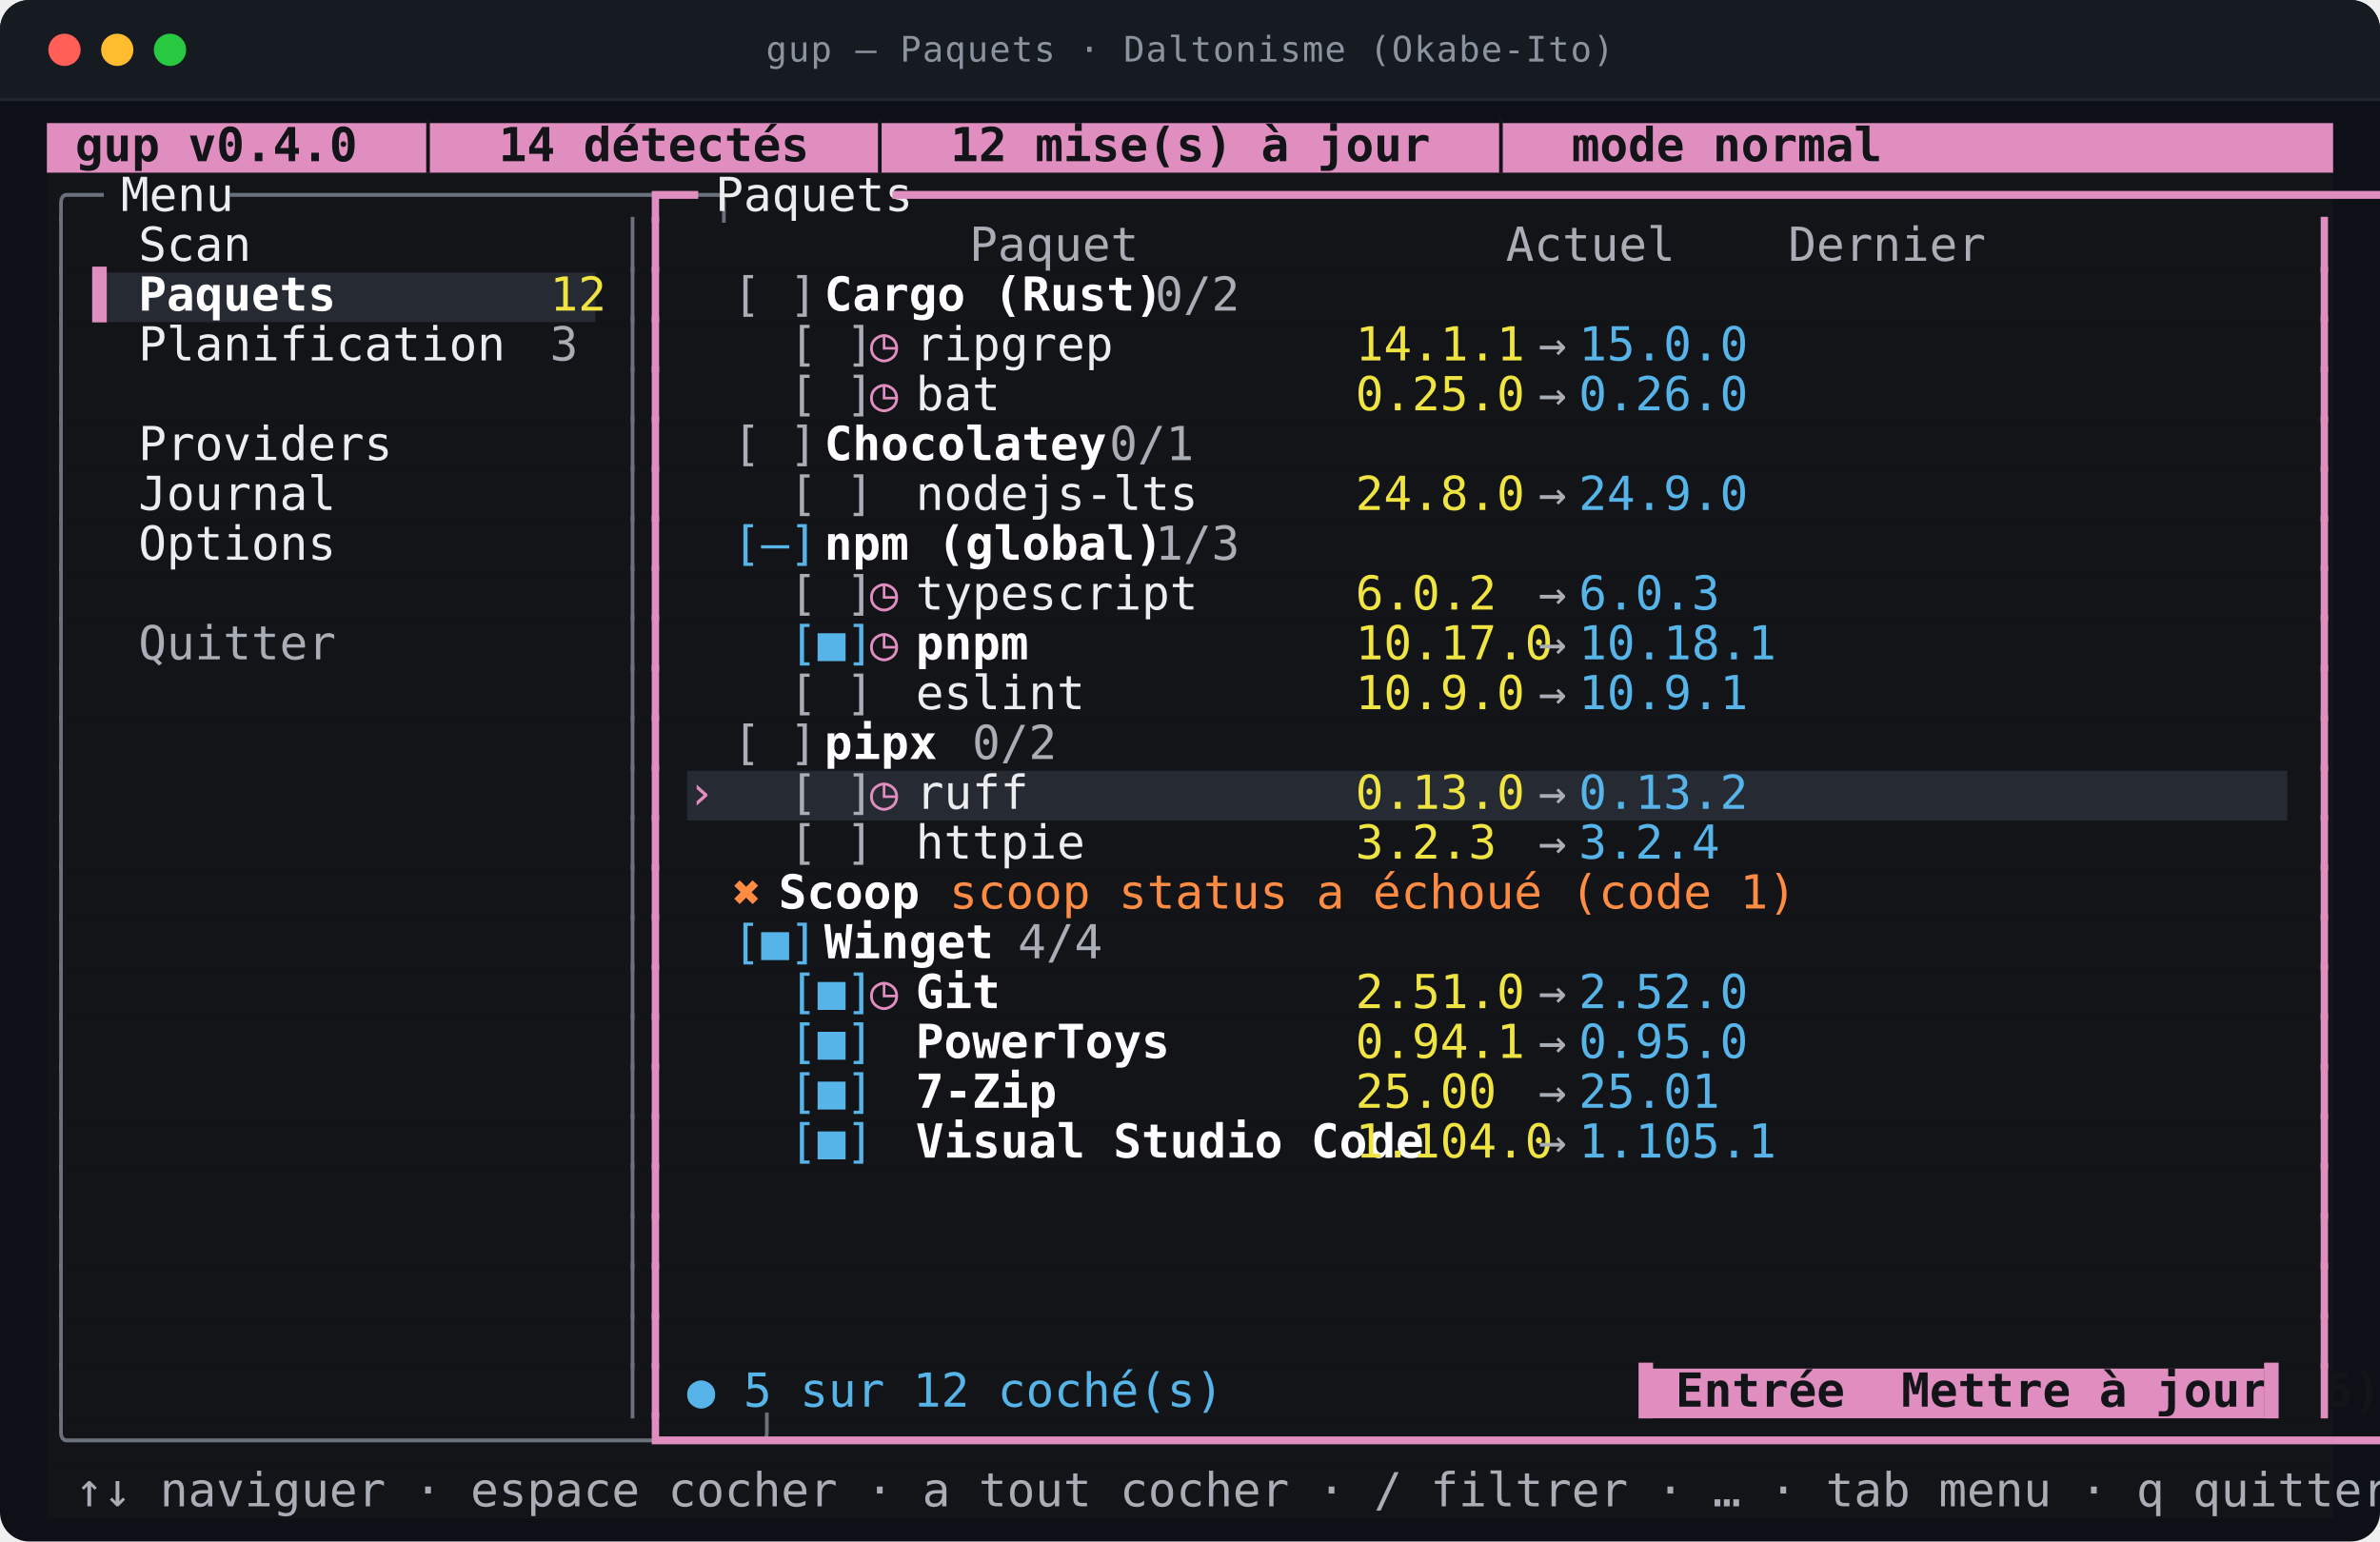
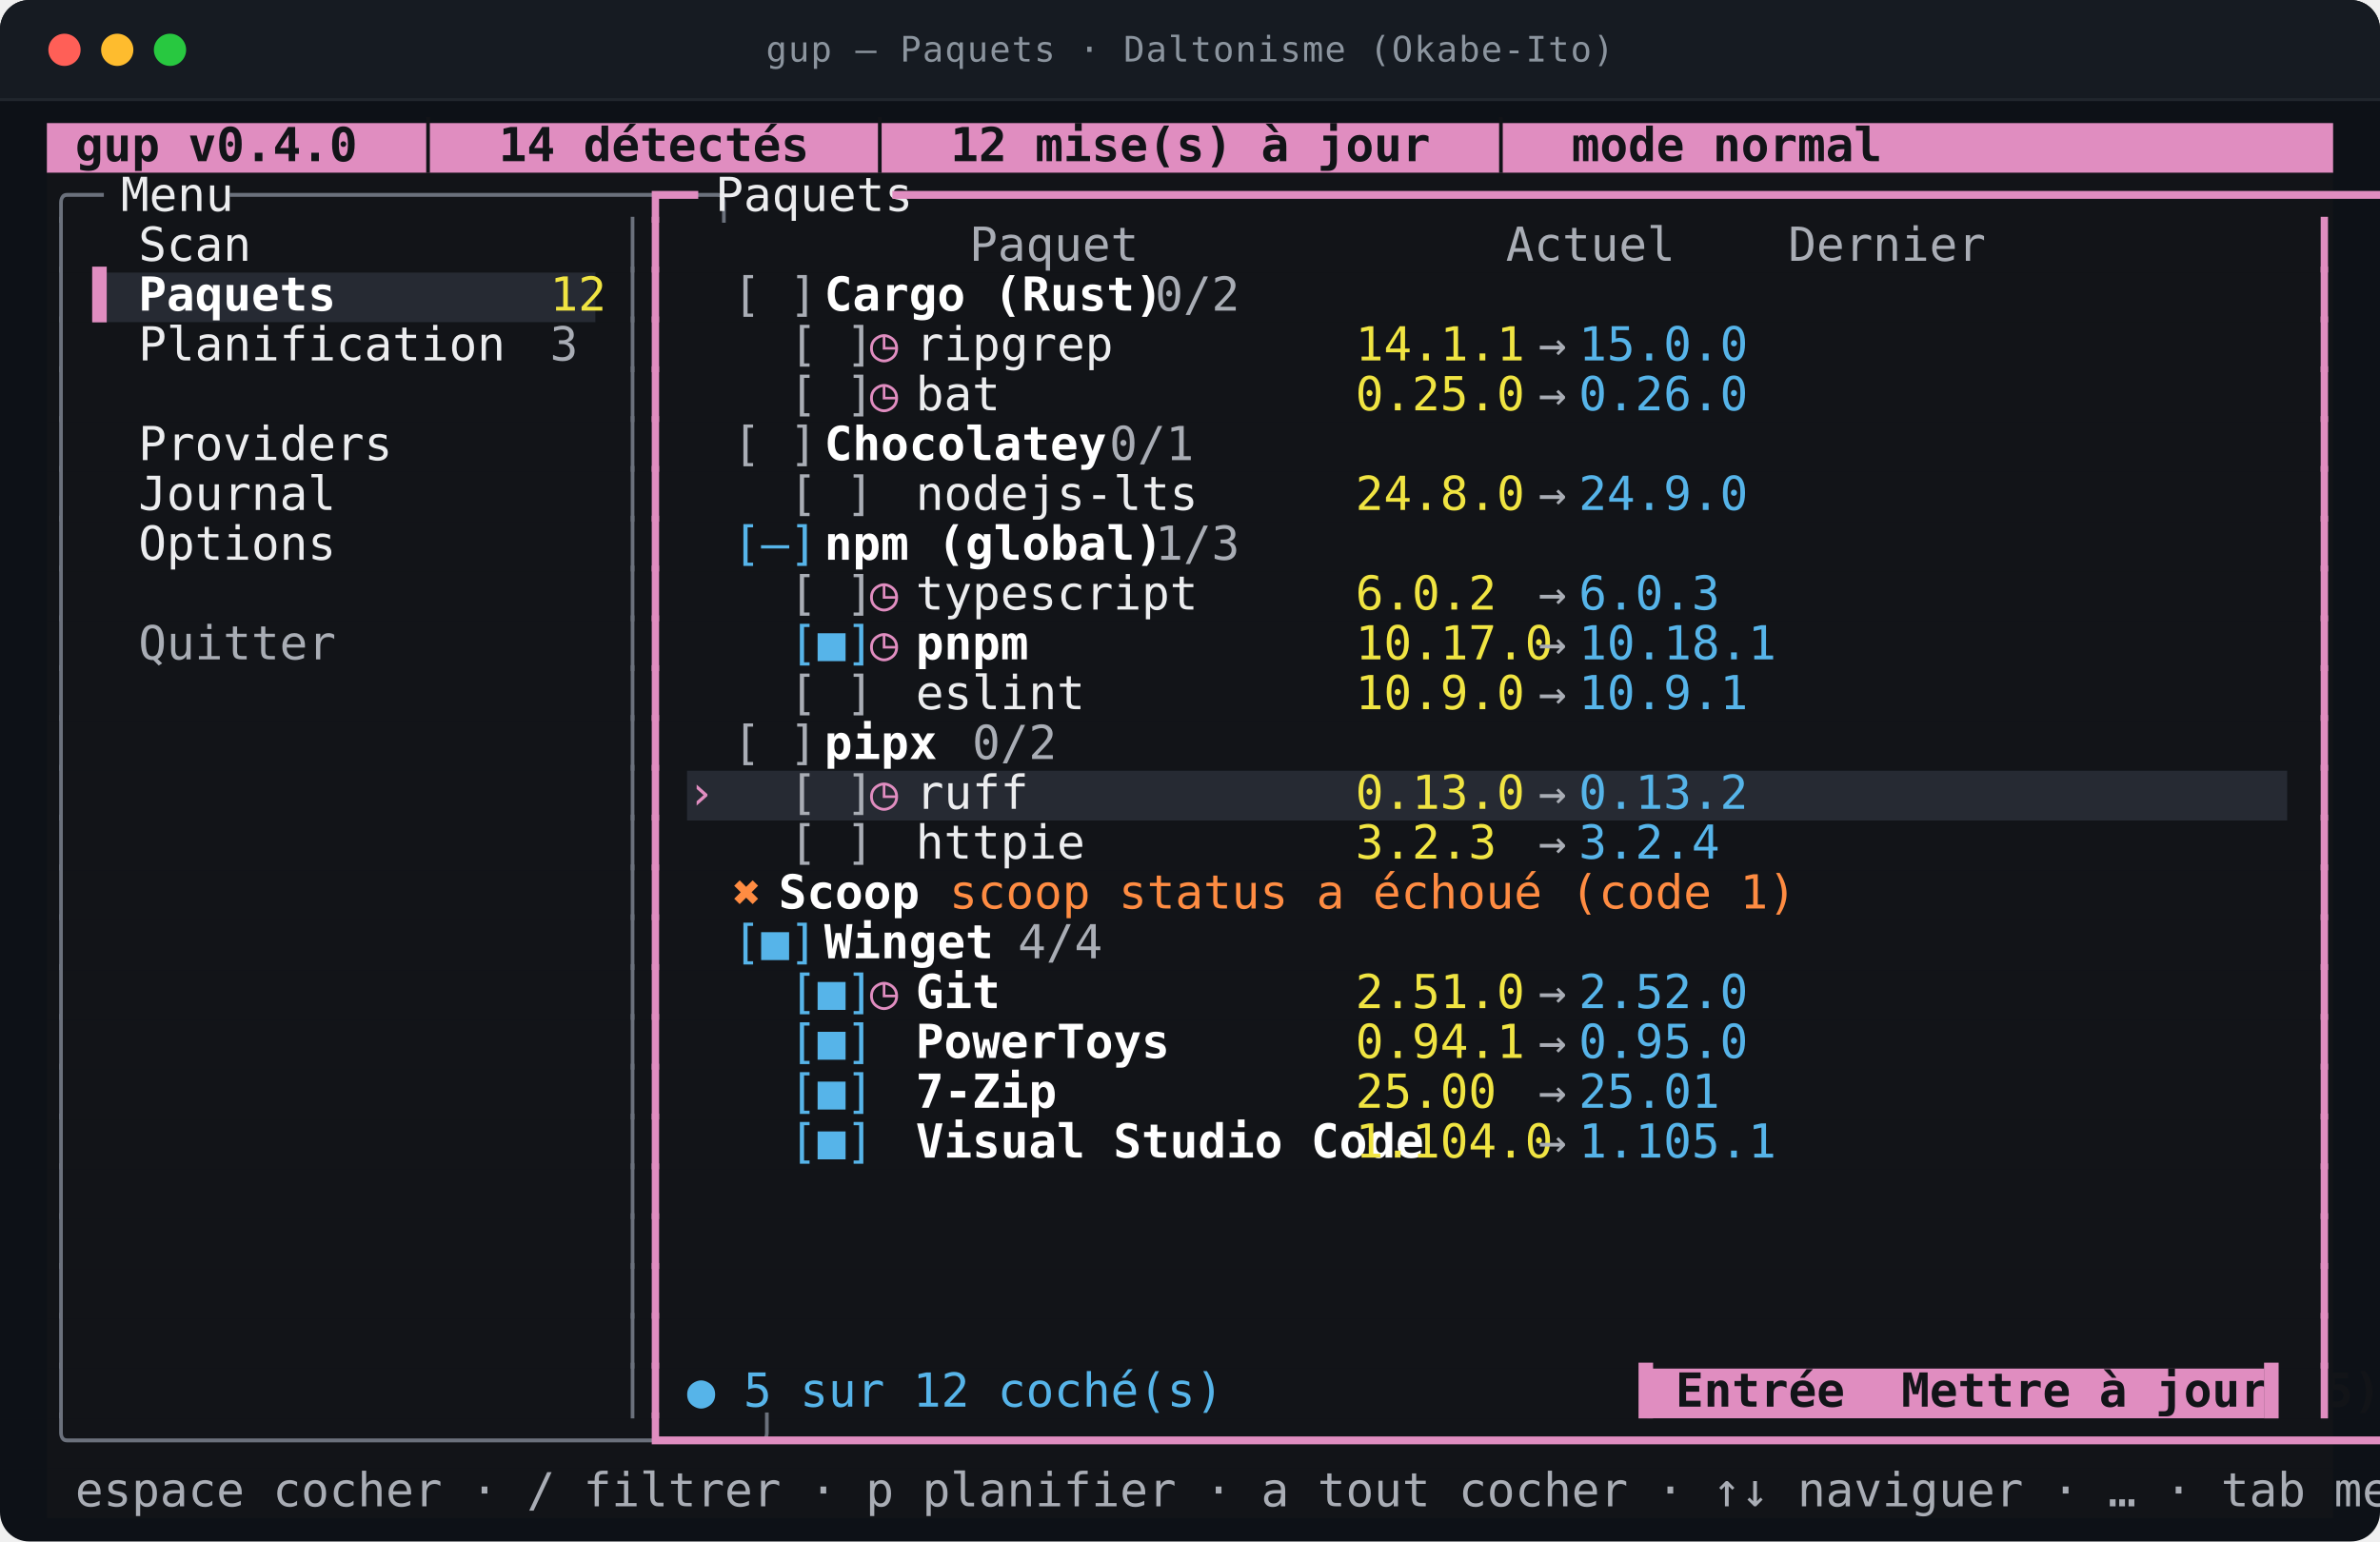
<svg xmlns="http://www.w3.org/2000/svg" viewBox="0 0 812.0 526.0" width="812.0" height="526.0" role="img" aria-labelledby="t d">
  <style>
text{font-family:ui-monospace,SFMono-Regular,"SF Mono",Menlo,Consolas,"DejaVu Sans Mono",monospace;font-size:16px}
.t{font-size:12px;letter-spacing:.4px;fill:#8b949e}
.b{font-weight:700}
.i{font-style:italic}
.u{text-decoration:underline}
.s{text-decoration:line-through}
.us{text-decoration:underline line-through}
.d{opacity:0.62}
.c0{fill:#e08dc0}
.c1{fill:#121418}
.c2{fill:#262a33}
.c3{fill:#6b717c}
.c4{fill:#ecedef}
.c5{fill:#a9adb5}
.c6{fill:#ffffff}
.c7{fill:#f0e442}
.c8{fill:#56b4e9}
.c9{fill:#ff8c42}
</style>
  <rect y="0.0" width="812.0" height="526.0" rx="10.0" fill="#0d1117" />
  <rect y="0.0" width="812.0" height="34.0" rx="10.0" fill="#161b22" />
  <rect y="24.0" width="812.0" height="10.0" fill="#161b22" />
  <line x1="0.0" y1="34.0" x2="812.0" y2="34.0" stroke="#21262d" />
  <circle cx="22.0" cy="17.0" r="5.5" fill="#ff5f57" />
  <circle cx="40.0" cy="17.0" r="5.5" fill="#febc2e" />
  <circle cx="58.0" cy="17.0" r="5.5" fill="#28c840" />
  <text class="t" x="406.0" y="21.0" text-anchor="middle">gup — Paquets · Daltonisme (Okabe-Ito)</text>
  <rect class="c0" x="16.0" y="42.0" width="780.0" height="17.0" />
  <rect class="c1" x="16.0" y="59.0" width="780.0" height="17.0" />
  <rect class="c1" x="16.0" y="76.0" width="780.0" height="17.0" />
  <rect class="c1" x="16.0" y="93.0" width="15.6" height="17.0" />
  <rect class="c2" x="31.6" y="93.0" width="171.6" height="17.0" />
  <rect class="c1" x="203.2" y="93.0" width="592.8" height="17.0" />
  <rect class="c1" x="16.0" y="110.0" width="780.0" height="17.0" />
  <rect class="c1" x="16.0" y="127.0" width="780.0" height="17.0" />
  <rect class="c1" x="16.0" y="144.0" width="780.0" height="17.0" />
  <rect class="c1" x="16.0" y="161.0" width="780.0" height="17.0" />
  <rect class="c1" x="16.0" y="178.0" width="780.0" height="17.0" />
  <rect class="c1" x="16.0" y="195.0" width="780.0" height="17.0" />
  <rect class="c1" x="16.0" y="212.0" width="780.0" height="17.0" />
  <rect class="c1" x="16.0" y="229.0" width="780.0" height="17.0" />
  <rect class="c1" x="16.0" y="246.0" width="780.0" height="17.0" />
  <rect class="c1" x="16.0" y="263.0" width="218.4" height="17.0" />
  <rect class="c2" x="234.4" y="263.0" width="546.0" height="17.0" />
  <rect class="c1" x="780.4" y="263.0" width="15.6" height="17.0" />
  <rect class="c1" x="16.0" y="280.0" width="780.0" height="17.0" />
  <rect class="c1" x="16.0" y="297.0" width="780.0" height="17.0" />
  <rect class="c1" x="16.0" y="314.0" width="780.0" height="17.0" />
  <rect class="c1" x="16.0" y="331.0" width="780.0" height="17.0" />
  <rect class="c1" x="16.0" y="348.0" width="780.0" height="17.0" />
  <rect class="c1" x="16.0" y="365.0" width="780.0" height="17.0" />
  <rect class="c1" x="16.0" y="382.0" width="780.0" height="17.0" />
  <rect class="c1" x="16.0" y="399.0" width="780.0" height="17.0" />
  <rect class="c1" x="16.0" y="416.0" width="780.0" height="17.0" />
  <rect class="c1" x="16.0" y="433.0" width="780.0" height="17.0" />
  <rect class="c1" x="16.0" y="450.0" width="780.0" height="17.0" />
  <rect class="c1" x="16.0" y="467.0" width="546.0" height="17.0" />
  <rect class="c0" x="562.0" y="467.0" width="210.6" height="17.0" />
  <rect class="c1" x="772.6" y="467.0" width="23.4" height="17.0" />
  <rect class="c1" x="16.0" y="484.0" width="780.0" height="17.0" />
  <rect class="c1" x="16.0" y="501.0" width="780.0" height="17.0" />
  <text class="c1 b" x="16.0" y="55.0" textLength="507.0" lengthAdjust="spacingAndGlyphs" xml:space="preserve"> gup v0.4.0  │  14 détectés  │  12 mise(s) à jour  │  mode normal</text>
  <text class="c3" x="16.0" y="72.0" textLength="15.6" lengthAdjust="spacingAndGlyphs" xml:space="preserve">╭─</text>
  <text class="c4" x="31.6" y="72.0" textLength="46.8" lengthAdjust="spacingAndGlyphs" xml:space="preserve"> Menu </text>
  <text class="c3" x="78.4" y="72.0" textLength="140.4" lengthAdjust="spacingAndGlyphs" xml:space="preserve">─────────────────╮</text>
  <text class="c0" x="218.8" y="72.0" textLength="15.6" lengthAdjust="spacingAndGlyphs" xml:space="preserve">┏━</text>
  <text class="c4" x="234.4" y="72.0" textLength="70.2" lengthAdjust="spacingAndGlyphs" xml:space="preserve"> Paquets </text>
  <text class="c0" x="304.6" y="72.0" textLength="491.4" lengthAdjust="spacingAndGlyphs" xml:space="preserve">━━━━━━━━━━━━━━━━━━━━━━━━━━━━━━━━━━━━━━━━━━━━━━━━━━━━━━━━━━━━━━┓</text>
  <text class="c3" x="16.0" y="89.0" textLength="7.8" lengthAdjust="spacingAndGlyphs" xml:space="preserve">│</text>
  <text class="c4" x="47.2" y="89.0" textLength="140.4" lengthAdjust="spacingAndGlyphs" xml:space="preserve">Scan              </text>
  <text class="c3" x="211.0" y="89.0" textLength="7.8" lengthAdjust="spacingAndGlyphs" xml:space="preserve">│</text>
  <text class="c0" x="218.8" y="89.0" textLength="7.8" lengthAdjust="spacingAndGlyphs" xml:space="preserve">┃</text>
  <text class="c5" x="234.4" y="89.0" textLength="366.6" lengthAdjust="spacingAndGlyphs" xml:space="preserve">          Paquet             Actuel    Dernier </text>
  <text class="c0" x="788.2" y="89.0" textLength="7.8" lengthAdjust="spacingAndGlyphs" xml:space="preserve">┃</text>
  <text class="c3" x="16.0" y="106.0" textLength="7.8" lengthAdjust="spacingAndGlyphs" xml:space="preserve">│</text>
  <text class="c0" x="31.6" y="106.0" textLength="15.6" lengthAdjust="spacingAndGlyphs" xml:space="preserve">▌ </text>
  <text class="c6 b" x="47.2" y="106.0" textLength="140.4" lengthAdjust="spacingAndGlyphs" xml:space="preserve">Paquets           </text>
  <text class="c7" x="187.6" y="106.0" textLength="15.6" lengthAdjust="spacingAndGlyphs" xml:space="preserve">12</text>
  <text class="c3" x="211.0" y="106.0" textLength="7.8" lengthAdjust="spacingAndGlyphs" xml:space="preserve">│</text>
  <text class="c0" x="218.8" y="106.0" textLength="7.8" lengthAdjust="spacingAndGlyphs" xml:space="preserve">┃</text>
  <text class="c5" x="250.0" y="106.0" textLength="31.2" lengthAdjust="spacingAndGlyphs" xml:space="preserve">[ ] </text>
  <text class="c6 b" x="281.2" y="106.0" textLength="93.6" lengthAdjust="spacingAndGlyphs" xml:space="preserve">Cargo (Rust)</text>
  <text class="c5" x="374.8" y="106.0" textLength="39.0" lengthAdjust="spacingAndGlyphs" xml:space="preserve">  0/2</text>
  <text class="c0" x="788.2" y="106.0" textLength="7.8" lengthAdjust="spacingAndGlyphs" xml:space="preserve">┃</text>
  <text class="c3" x="16.0" y="123.0" textLength="7.8" lengthAdjust="spacingAndGlyphs" xml:space="preserve">│</text>
  <text class="c4" x="47.2" y="123.0" textLength="140.4" lengthAdjust="spacingAndGlyphs" xml:space="preserve">Planification     </text>
  <text class="c5" x="187.6" y="123.0" textLength="7.8" lengthAdjust="spacingAndGlyphs" xml:space="preserve">3</text>
  <text class="c3" x="211.0" y="123.0" textLength="7.8" lengthAdjust="spacingAndGlyphs" xml:space="preserve">│</text>
  <text class="c0" x="218.8" y="123.0" textLength="7.8" lengthAdjust="spacingAndGlyphs" xml:space="preserve">┃</text>
  <text class="c5" x="250.0" y="123.0" textLength="46.8" lengthAdjust="spacingAndGlyphs" xml:space="preserve">  [ ] </text>
  <text class="c0" x="296.8" y="123.0" textLength="15.6" lengthAdjust="spacingAndGlyphs" xml:space="preserve">◷ </text>
  <text class="c4" x="312.4" y="123.0" textLength="140.4" lengthAdjust="spacingAndGlyphs" xml:space="preserve">ripgrep           </text>
  <text class="c7" x="452.8" y="123.0" textLength="62.4" lengthAdjust="spacingAndGlyphs" xml:space="preserve"> 14.1.1 </text>
  <text class="c5" x="515.2" y="123.0" textLength="23.4" lengthAdjust="spacingAndGlyphs" xml:space="preserve"> → </text>
  <text class="c8" x="538.6" y="123.0" textLength="54.6" lengthAdjust="spacingAndGlyphs" xml:space="preserve">15.0.0 </text>
  <text class="c0" x="788.2" y="123.0" textLength="7.8" lengthAdjust="spacingAndGlyphs" xml:space="preserve">┃</text>
  <text class="c3" x="16.0" y="140.0" textLength="7.8" lengthAdjust="spacingAndGlyphs" xml:space="preserve">│</text>
  <text class="c3" x="211.0" y="140.0" textLength="7.8" lengthAdjust="spacingAndGlyphs" xml:space="preserve">│</text>
  <text class="c0" x="218.8" y="140.0" textLength="7.8" lengthAdjust="spacingAndGlyphs" xml:space="preserve">┃</text>
  <text class="c5" x="250.0" y="140.0" textLength="46.8" lengthAdjust="spacingAndGlyphs" xml:space="preserve">  [ ] </text>
  <text class="c0" x="296.8" y="140.0" textLength="15.6" lengthAdjust="spacingAndGlyphs" xml:space="preserve">◷ </text>
  <text class="c4" x="312.4" y="140.0" textLength="140.4" lengthAdjust="spacingAndGlyphs" xml:space="preserve">bat               </text>
  <text class="c7" x="452.8" y="140.0" textLength="62.4" lengthAdjust="spacingAndGlyphs" xml:space="preserve"> 0.25.0 </text>
  <text class="c5" x="515.2" y="140.0" textLength="23.4" lengthAdjust="spacingAndGlyphs" xml:space="preserve"> → </text>
  <text class="c8" x="538.6" y="140.0" textLength="54.6" lengthAdjust="spacingAndGlyphs" xml:space="preserve">0.26.0 </text>
  <text class="c0" x="788.2" y="140.0" textLength="7.8" lengthAdjust="spacingAndGlyphs" xml:space="preserve">┃</text>
  <text class="c3" x="16.0" y="157.0" textLength="7.8" lengthAdjust="spacingAndGlyphs" xml:space="preserve">│</text>
  <text class="c4" x="47.2" y="157.0" textLength="140.4" lengthAdjust="spacingAndGlyphs" xml:space="preserve">Providers         </text>
  <text class="c3" x="211.0" y="157.0" textLength="7.8" lengthAdjust="spacingAndGlyphs" xml:space="preserve">│</text>
  <text class="c0" x="218.8" y="157.0" textLength="7.8" lengthAdjust="spacingAndGlyphs" xml:space="preserve">┃</text>
  <text class="c5" x="250.0" y="157.0" textLength="31.2" lengthAdjust="spacingAndGlyphs" xml:space="preserve">[ ] </text>
  <text class="c6 b" x="281.2" y="157.0" textLength="78.0" lengthAdjust="spacingAndGlyphs" xml:space="preserve">Chocolatey</text>
  <text class="c5" x="359.2" y="157.0" textLength="39.0" lengthAdjust="spacingAndGlyphs" xml:space="preserve">  0/1</text>
  <text class="c0" x="788.2" y="157.0" textLength="7.8" lengthAdjust="spacingAndGlyphs" xml:space="preserve">┃</text>
  <text class="c3" x="16.0" y="174.0" textLength="7.8" lengthAdjust="spacingAndGlyphs" xml:space="preserve">│</text>
  <text class="c4" x="47.2" y="174.0" textLength="140.4" lengthAdjust="spacingAndGlyphs" xml:space="preserve">Journal           </text>
  <text class="c3" x="211.0" y="174.0" textLength="7.8" lengthAdjust="spacingAndGlyphs" xml:space="preserve">│</text>
  <text class="c0" x="218.8" y="174.0" textLength="7.8" lengthAdjust="spacingAndGlyphs" xml:space="preserve">┃</text>
  <text class="c5" x="250.0" y="174.0" textLength="46.8" lengthAdjust="spacingAndGlyphs" xml:space="preserve">  [ ] </text>
  <text class="c4" x="312.4" y="174.0" textLength="140.4" lengthAdjust="spacingAndGlyphs" xml:space="preserve">nodejs-lts        </text>
  <text class="c7" x="452.8" y="174.0" textLength="62.4" lengthAdjust="spacingAndGlyphs" xml:space="preserve"> 24.8.0 </text>
  <text class="c5" x="515.2" y="174.0" textLength="23.4" lengthAdjust="spacingAndGlyphs" xml:space="preserve"> → </text>
  <text class="c8" x="538.6" y="174.0" textLength="54.6" lengthAdjust="spacingAndGlyphs" xml:space="preserve">24.9.0 </text>
  <text class="c0" x="788.2" y="174.0" textLength="7.8" lengthAdjust="spacingAndGlyphs" xml:space="preserve">┃</text>
  <text class="c3" x="16.0" y="191.0" textLength="7.8" lengthAdjust="spacingAndGlyphs" xml:space="preserve">│</text>
  <text class="c4" x="47.2" y="191.0" textLength="140.4" lengthAdjust="spacingAndGlyphs" xml:space="preserve">Options           </text>
  <text class="c3" x="211.0" y="191.0" textLength="7.8" lengthAdjust="spacingAndGlyphs" xml:space="preserve">│</text>
  <text class="c0" x="218.8" y="191.0" textLength="7.8" lengthAdjust="spacingAndGlyphs" xml:space="preserve">┃</text>
  <text class="c8" x="250.0" y="191.0" textLength="31.2" lengthAdjust="spacingAndGlyphs" xml:space="preserve">[–] </text>
  <text class="c6 b" x="281.2" y="191.0" textLength="93.6" lengthAdjust="spacingAndGlyphs" xml:space="preserve">npm (global)</text>
  <text class="c5" x="374.8" y="191.0" textLength="39.0" lengthAdjust="spacingAndGlyphs" xml:space="preserve">  1/3</text>
  <text class="c0" x="788.2" y="191.0" textLength="7.8" lengthAdjust="spacingAndGlyphs" xml:space="preserve">┃</text>
  <text class="c3" x="16.0" y="208.0" textLength="7.8" lengthAdjust="spacingAndGlyphs" xml:space="preserve">│</text>
  <text class="c3" x="211.0" y="208.0" textLength="7.8" lengthAdjust="spacingAndGlyphs" xml:space="preserve">│</text>
  <text class="c0" x="218.8" y="208.0" textLength="7.8" lengthAdjust="spacingAndGlyphs" xml:space="preserve">┃</text>
  <text class="c5" x="250.0" y="208.0" textLength="46.8" lengthAdjust="spacingAndGlyphs" xml:space="preserve">  [ ] </text>
  <text class="c0" x="296.8" y="208.0" textLength="15.6" lengthAdjust="spacingAndGlyphs" xml:space="preserve">◷ </text>
  <text class="c4" x="312.4" y="208.0" textLength="140.4" lengthAdjust="spacingAndGlyphs" xml:space="preserve">typescript        </text>
  <text class="c7" x="452.8" y="208.0" textLength="62.4" lengthAdjust="spacingAndGlyphs" xml:space="preserve"> 6.0.2  </text>
  <text class="c5" x="515.2" y="208.0" textLength="23.4" lengthAdjust="spacingAndGlyphs" xml:space="preserve"> → </text>
  <text class="c8" x="538.6" y="208.0" textLength="54.6" lengthAdjust="spacingAndGlyphs" xml:space="preserve">6.0.3  </text>
  <text class="c0" x="788.2" y="208.0" textLength="7.8" lengthAdjust="spacingAndGlyphs" xml:space="preserve">┃</text>
  <text class="c3" x="16.0" y="225.0" textLength="7.8" lengthAdjust="spacingAndGlyphs" xml:space="preserve">│</text>
  <text class="c5" x="47.2" y="225.0" textLength="140.4" lengthAdjust="spacingAndGlyphs" xml:space="preserve">Quitter           </text>
  <text class="c3" x="211.0" y="225.0" textLength="7.8" lengthAdjust="spacingAndGlyphs" xml:space="preserve">│</text>
  <text class="c0" x="218.8" y="225.0" textLength="7.8" lengthAdjust="spacingAndGlyphs" xml:space="preserve">┃</text>
  <text class="c8" x="250.0" y="225.0" textLength="46.8" lengthAdjust="spacingAndGlyphs" xml:space="preserve">  [■] </text>
  <text class="c0" x="296.8" y="225.0" textLength="15.6" lengthAdjust="spacingAndGlyphs" xml:space="preserve">◷ </text>
  <text class="c6 b" x="312.4" y="225.0" textLength="140.4" lengthAdjust="spacingAndGlyphs" xml:space="preserve">pnpm              </text>
  <text class="c7" x="452.8" y="225.0" textLength="62.4" lengthAdjust="spacingAndGlyphs" xml:space="preserve"> 10.17.0</text>
  <text class="c5" x="515.2" y="225.0" textLength="23.4" lengthAdjust="spacingAndGlyphs" xml:space="preserve"> → </text>
  <text class="c8" x="538.6" y="225.0" textLength="54.6" lengthAdjust="spacingAndGlyphs" xml:space="preserve">10.18.1</text>
  <text class="c0" x="788.2" y="225.0" textLength="7.8" lengthAdjust="spacingAndGlyphs" xml:space="preserve">┃</text>
  <text class="c3" x="16.0" y="242.0" textLength="7.8" lengthAdjust="spacingAndGlyphs" xml:space="preserve">│</text>
  <text class="c3" x="211.0" y="242.0" textLength="7.8" lengthAdjust="spacingAndGlyphs" xml:space="preserve">│</text>
  <text class="c0" x="218.8" y="242.0" textLength="7.8" lengthAdjust="spacingAndGlyphs" xml:space="preserve">┃</text>
  <text class="c5" x="250.0" y="242.0" textLength="46.8" lengthAdjust="spacingAndGlyphs" xml:space="preserve">  [ ] </text>
  <text class="c4" x="312.4" y="242.0" textLength="140.4" lengthAdjust="spacingAndGlyphs" xml:space="preserve">eslint            </text>
  <text class="c7" x="452.8" y="242.0" textLength="62.4" lengthAdjust="spacingAndGlyphs" xml:space="preserve"> 10.9.0 </text>
  <text class="c5" x="515.2" y="242.0" textLength="23.4" lengthAdjust="spacingAndGlyphs" xml:space="preserve"> → </text>
  <text class="c8" x="538.6" y="242.0" textLength="54.6" lengthAdjust="spacingAndGlyphs" xml:space="preserve">10.9.1 </text>
  <text class="c0" x="788.2" y="242.0" textLength="7.8" lengthAdjust="spacingAndGlyphs" xml:space="preserve">┃</text>
  <text class="c3" x="16.0" y="259.0" textLength="7.8" lengthAdjust="spacingAndGlyphs" xml:space="preserve">│</text>
  <text class="c3" x="211.0" y="259.0" textLength="7.8" lengthAdjust="spacingAndGlyphs" xml:space="preserve">│</text>
  <text class="c0" x="218.8" y="259.0" textLength="7.8" lengthAdjust="spacingAndGlyphs" xml:space="preserve">┃</text>
  <text class="c5" x="250.0" y="259.0" textLength="31.2" lengthAdjust="spacingAndGlyphs" xml:space="preserve">[ ] </text>
  <text class="c6 b" x="281.2" y="259.0" textLength="31.2" lengthAdjust="spacingAndGlyphs" xml:space="preserve">pipx</text>
  <text class="c5" x="312.4" y="259.0" textLength="39.0" lengthAdjust="spacingAndGlyphs" xml:space="preserve">  0/2</text>
  <text class="c0" x="788.2" y="259.0" textLength="7.8" lengthAdjust="spacingAndGlyphs" xml:space="preserve">┃</text>
  <text class="c3" x="16.0" y="276.0" textLength="7.8" lengthAdjust="spacingAndGlyphs" xml:space="preserve">│</text>
  <text class="c3" x="211.0" y="276.0" textLength="7.8" lengthAdjust="spacingAndGlyphs" xml:space="preserve">│</text>
  <text class="c0" x="218.8" y="276.0" textLength="7.8" lengthAdjust="spacingAndGlyphs" xml:space="preserve">┃</text>
  <text class="c0" x="234.4" y="276.0" textLength="15.6" lengthAdjust="spacingAndGlyphs" xml:space="preserve">› </text>
  <text class="c5" x="250.0" y="276.0" textLength="46.8" lengthAdjust="spacingAndGlyphs" xml:space="preserve">  [ ] </text>
  <text class="c0" x="296.8" y="276.0" textLength="15.6" lengthAdjust="spacingAndGlyphs" xml:space="preserve">◷ </text>
  <text class="c4" x="312.4" y="276.0" textLength="140.4" lengthAdjust="spacingAndGlyphs" xml:space="preserve">ruff              </text>
  <text class="c7" x="452.8" y="276.0" textLength="62.4" lengthAdjust="spacingAndGlyphs" xml:space="preserve"> 0.13.0 </text>
  <text class="c5" x="515.2" y="276.0" textLength="23.4" lengthAdjust="spacingAndGlyphs" xml:space="preserve"> → </text>
  <text class="c8" x="538.6" y="276.0" textLength="54.6" lengthAdjust="spacingAndGlyphs" xml:space="preserve">0.13.2 </text>
  <text class="c0" x="788.2" y="276.0" textLength="7.8" lengthAdjust="spacingAndGlyphs" xml:space="preserve">┃</text>
  <text class="c3" x="16.0" y="293.0" textLength="7.8" lengthAdjust="spacingAndGlyphs" xml:space="preserve">│</text>
  <text class="c3" x="211.0" y="293.0" textLength="7.8" lengthAdjust="spacingAndGlyphs" xml:space="preserve">│</text>
  <text class="c0" x="218.8" y="293.0" textLength="7.8" lengthAdjust="spacingAndGlyphs" xml:space="preserve">┃</text>
  <text class="c5" x="250.0" y="293.0" textLength="46.8" lengthAdjust="spacingAndGlyphs" xml:space="preserve">  [ ] </text>
  <text class="c4" x="312.4" y="293.0" textLength="140.4" lengthAdjust="spacingAndGlyphs" xml:space="preserve">httpie            </text>
  <text class="c7" x="452.8" y="293.0" textLength="62.4" lengthAdjust="spacingAndGlyphs" xml:space="preserve"> 3.2.3  </text>
  <text class="c5" x="515.2" y="293.0" textLength="23.4" lengthAdjust="spacingAndGlyphs" xml:space="preserve"> → </text>
  <text class="c8" x="538.6" y="293.0" textLength="54.6" lengthAdjust="spacingAndGlyphs" xml:space="preserve">3.2.4  </text>
  <text class="c0" x="788.2" y="293.0" textLength="7.8" lengthAdjust="spacingAndGlyphs" xml:space="preserve">┃</text>
  <text class="c3" x="16.0" y="310.0" textLength="7.8" lengthAdjust="spacingAndGlyphs" xml:space="preserve">│</text>
  <text class="c3" x="211.0" y="310.0" textLength="7.8" lengthAdjust="spacingAndGlyphs" xml:space="preserve">│</text>
  <text class="c0" x="218.8" y="310.0" textLength="7.8" lengthAdjust="spacingAndGlyphs" xml:space="preserve">┃</text>
  <text class="c9" x="250.0" y="310.0" textLength="15.6" lengthAdjust="spacingAndGlyphs" xml:space="preserve">✖ </text>
  <text class="c6 b" x="265.6" y="310.0" textLength="39.0" lengthAdjust="spacingAndGlyphs" xml:space="preserve">Scoop</text>
  <text class="c9" x="304.6" y="310.0" textLength="249.6" lengthAdjust="spacingAndGlyphs" xml:space="preserve">  scoop status a échoué (code 1)</text>
  <text class="c0" x="788.2" y="310.0" textLength="7.8" lengthAdjust="spacingAndGlyphs" xml:space="preserve">┃</text>
  <text class="c3" x="16.0" y="327.0" textLength="7.8" lengthAdjust="spacingAndGlyphs" xml:space="preserve">│</text>
  <text class="c3" x="211.0" y="327.0" textLength="7.8" lengthAdjust="spacingAndGlyphs" xml:space="preserve">│</text>
  <text class="c0" x="218.8" y="327.0" textLength="7.8" lengthAdjust="spacingAndGlyphs" xml:space="preserve">┃</text>
  <text class="c8" x="250.0" y="327.0" textLength="31.2" lengthAdjust="spacingAndGlyphs" xml:space="preserve">[■] </text>
  <text class="c6 b" x="281.2" y="327.0" textLength="46.8" lengthAdjust="spacingAndGlyphs" xml:space="preserve">Winget</text>
  <text class="c5" x="328.0" y="327.0" textLength="39.0" lengthAdjust="spacingAndGlyphs" xml:space="preserve">  4/4</text>
  <text class="c0" x="788.2" y="327.0" textLength="7.8" lengthAdjust="spacingAndGlyphs" xml:space="preserve">┃</text>
  <text class="c3" x="16.0" y="344.0" textLength="7.8" lengthAdjust="spacingAndGlyphs" xml:space="preserve">│</text>
  <text class="c3" x="211.0" y="344.0" textLength="7.8" lengthAdjust="spacingAndGlyphs" xml:space="preserve">│</text>
  <text class="c0" x="218.8" y="344.0" textLength="7.8" lengthAdjust="spacingAndGlyphs" xml:space="preserve">┃</text>
  <text class="c8" x="250.0" y="344.0" textLength="46.8" lengthAdjust="spacingAndGlyphs" xml:space="preserve">  [■] </text>
  <text class="c0" x="296.8" y="344.0" textLength="15.6" lengthAdjust="spacingAndGlyphs" xml:space="preserve">◷ </text>
  <text class="c6 b" x="312.4" y="344.0" textLength="140.4" lengthAdjust="spacingAndGlyphs" xml:space="preserve">Git               </text>
  <text class="c7" x="452.8" y="344.0" textLength="62.4" lengthAdjust="spacingAndGlyphs" xml:space="preserve"> 2.51.0 </text>
  <text class="c5" x="515.2" y="344.0" textLength="23.4" lengthAdjust="spacingAndGlyphs" xml:space="preserve"> → </text>
  <text class="c8" x="538.6" y="344.0" textLength="54.6" lengthAdjust="spacingAndGlyphs" xml:space="preserve">2.52.0 </text>
  <text class="c0" x="788.2" y="344.0" textLength="7.8" lengthAdjust="spacingAndGlyphs" xml:space="preserve">┃</text>
  <text class="c3" x="16.0" y="361.0" textLength="7.8" lengthAdjust="spacingAndGlyphs" xml:space="preserve">│</text>
  <text class="c3" x="211.0" y="361.0" textLength="7.8" lengthAdjust="spacingAndGlyphs" xml:space="preserve">│</text>
  <text class="c0" x="218.8" y="361.0" textLength="7.8" lengthAdjust="spacingAndGlyphs" xml:space="preserve">┃</text>
  <text class="c8" x="250.0" y="361.0" textLength="46.8" lengthAdjust="spacingAndGlyphs" xml:space="preserve">  [■] </text>
  <text class="c6 b" x="312.4" y="361.0" textLength="140.4" lengthAdjust="spacingAndGlyphs" xml:space="preserve">PowerToys         </text>
  <text class="c7" x="452.8" y="361.0" textLength="62.4" lengthAdjust="spacingAndGlyphs" xml:space="preserve"> 0.94.1 </text>
  <text class="c5" x="515.2" y="361.0" textLength="23.4" lengthAdjust="spacingAndGlyphs" xml:space="preserve"> → </text>
  <text class="c8" x="538.6" y="361.0" textLength="54.6" lengthAdjust="spacingAndGlyphs" xml:space="preserve">0.95.0 </text>
  <text class="c0" x="788.2" y="361.0" textLength="7.8" lengthAdjust="spacingAndGlyphs" xml:space="preserve">┃</text>
  <text class="c3" x="16.0" y="378.0" textLength="7.8" lengthAdjust="spacingAndGlyphs" xml:space="preserve">│</text>
  <text class="c3" x="211.0" y="378.0" textLength="7.8" lengthAdjust="spacingAndGlyphs" xml:space="preserve">│</text>
  <text class="c0" x="218.8" y="378.0" textLength="7.8" lengthAdjust="spacingAndGlyphs" xml:space="preserve">┃</text>
  <text class="c8" x="250.0" y="378.0" textLength="46.8" lengthAdjust="spacingAndGlyphs" xml:space="preserve">  [■] </text>
  <text class="c6 b" x="312.4" y="378.0" textLength="140.4" lengthAdjust="spacingAndGlyphs" xml:space="preserve">7-Zip             </text>
  <text class="c7" x="452.8" y="378.0" textLength="62.4" lengthAdjust="spacingAndGlyphs" xml:space="preserve"> 25.00  </text>
  <text class="c5" x="515.2" y="378.0" textLength="23.4" lengthAdjust="spacingAndGlyphs" xml:space="preserve"> → </text>
  <text class="c8" x="538.6" y="378.0" textLength="54.6" lengthAdjust="spacingAndGlyphs" xml:space="preserve">25.01  </text>
  <text class="c0" x="788.2" y="378.0" textLength="7.8" lengthAdjust="spacingAndGlyphs" xml:space="preserve">┃</text>
  <text class="c3" x="16.0" y="395.0" textLength="7.8" lengthAdjust="spacingAndGlyphs" xml:space="preserve">│</text>
  <text class="c3" x="211.0" y="395.0" textLength="7.8" lengthAdjust="spacingAndGlyphs" xml:space="preserve">│</text>
  <text class="c0" x="218.8" y="395.0" textLength="7.8" lengthAdjust="spacingAndGlyphs" xml:space="preserve">┃</text>
  <text class="c8" x="250.0" y="395.0" textLength="46.8" lengthAdjust="spacingAndGlyphs" xml:space="preserve">  [■] </text>
  <text class="c6 b" x="312.4" y="395.0" textLength="140.4" lengthAdjust="spacingAndGlyphs" xml:space="preserve">Visual Studio Code</text>
  <text class="c7" x="452.8" y="395.0" textLength="62.4" lengthAdjust="spacingAndGlyphs" xml:space="preserve"> 1.104.0</text>
  <text class="c5" x="515.2" y="395.0" textLength="23.4" lengthAdjust="spacingAndGlyphs" xml:space="preserve"> → </text>
  <text class="c8" x="538.6" y="395.0" textLength="54.6" lengthAdjust="spacingAndGlyphs" xml:space="preserve">1.105.1</text>
  <text class="c0" x="788.2" y="395.0" textLength="7.8" lengthAdjust="spacingAndGlyphs" xml:space="preserve">┃</text>
  <text class="c3" x="16.0" y="412.0" textLength="7.8" lengthAdjust="spacingAndGlyphs" xml:space="preserve">│</text>
  <text class="c3" x="211.0" y="412.0" textLength="7.8" lengthAdjust="spacingAndGlyphs" xml:space="preserve">│</text>
  <text class="c0" x="218.8" y="412.0" textLength="7.8" lengthAdjust="spacingAndGlyphs" xml:space="preserve">┃</text>
  <text class="c0" x="788.2" y="412.0" textLength="7.8" lengthAdjust="spacingAndGlyphs" xml:space="preserve">┃</text>
  <text class="c3" x="16.0" y="429.0" textLength="7.8" lengthAdjust="spacingAndGlyphs" xml:space="preserve">│</text>
  <text class="c3" x="211.0" y="429.0" textLength="7.8" lengthAdjust="spacingAndGlyphs" xml:space="preserve">│</text>
  <text class="c0" x="218.8" y="429.0" textLength="7.8" lengthAdjust="spacingAndGlyphs" xml:space="preserve">┃</text>
  <text class="c0" x="788.2" y="429.0" textLength="7.8" lengthAdjust="spacingAndGlyphs" xml:space="preserve">┃</text>
  <text class="c3" x="16.0" y="446.0" textLength="7.8" lengthAdjust="spacingAndGlyphs" xml:space="preserve">│</text>
  <text class="c3" x="211.0" y="446.0" textLength="7.8" lengthAdjust="spacingAndGlyphs" xml:space="preserve">│</text>
  <text class="c0" x="218.8" y="446.0" textLength="7.8" lengthAdjust="spacingAndGlyphs" xml:space="preserve">┃</text>
  <text class="c0" x="788.2" y="446.0" textLength="7.8" lengthAdjust="spacingAndGlyphs" xml:space="preserve">┃</text>
  <text class="c3" x="16.0" y="463.0" textLength="7.8" lengthAdjust="spacingAndGlyphs" xml:space="preserve">│</text>
  <text class="c3" x="211.0" y="463.0" textLength="7.8" lengthAdjust="spacingAndGlyphs" xml:space="preserve">│</text>
  <text class="c0" x="218.8" y="463.0" textLength="7.8" lengthAdjust="spacingAndGlyphs" xml:space="preserve">┃</text>
  <text class="c0" x="788.2" y="463.0" textLength="7.8" lengthAdjust="spacingAndGlyphs" xml:space="preserve">┃</text>
  <text class="c3" x="16.0" y="480.0" textLength="7.8" lengthAdjust="spacingAndGlyphs" xml:space="preserve">│</text>
  <text class="c3" x="211.0" y="480.0" textLength="7.8" lengthAdjust="spacingAndGlyphs" xml:space="preserve">│</text>
  <text class="c0" x="218.8" y="480.0" textLength="7.8" lengthAdjust="spacingAndGlyphs" xml:space="preserve">┃</text>
  <text class="c8" x="234.4" y="480.0" textLength="312.0" lengthAdjust="spacingAndGlyphs" xml:space="preserve">● 5 sur 12 coché(s)                     </text>
  <text class="c0" x="554.2" y="480.0" textLength="7.8" lengthAdjust="spacingAndGlyphs" xml:space="preserve">▐</text>
  <text class="c1 b" x="562.0" y="480.0" textLength="210.6" lengthAdjust="spacingAndGlyphs" xml:space="preserve"> Entrée  Mettre à jour (5) </text>
  <text class="c0" x="772.6" y="480.0" textLength="7.8" lengthAdjust="spacingAndGlyphs" xml:space="preserve">▌</text>
  <text class="c0" x="788.2" y="480.0" textLength="7.8" lengthAdjust="spacingAndGlyphs" xml:space="preserve">┃</text>
  <text class="c3" x="16.0" y="497.0" textLength="202.8" lengthAdjust="spacingAndGlyphs" xml:space="preserve">╰────────────────────────╯</text>
  <text class="c0" x="218.8" y="497.0" textLength="577.2" lengthAdjust="spacingAndGlyphs" xml:space="preserve">┗━━━━━━━━━━━━━━━━━━━━━━━━━━━━━━━━━━━━━━━━━━━━━━━━━━━━━━━━━━━━━━━━━━━━━━━━┛</text>
-   <text class="c5" x="16.0" y="514.0" textLength="647.4" lengthAdjust="spacingAndGlyphs" xml:space="preserve"> ↑↓ naviguer · espace cocher · a tout cocher · / filtrer · … · tab menu · q quitter</text>
+   <text class="c5" x="16.0" y="514.0" textLength="756.6" lengthAdjust="spacingAndGlyphs" xml:space="preserve"> espace cocher · / filtrer · p planifier · a tout cocher · ↑↓ naviguer · … · tab menu · q quitter</text>
</svg>
